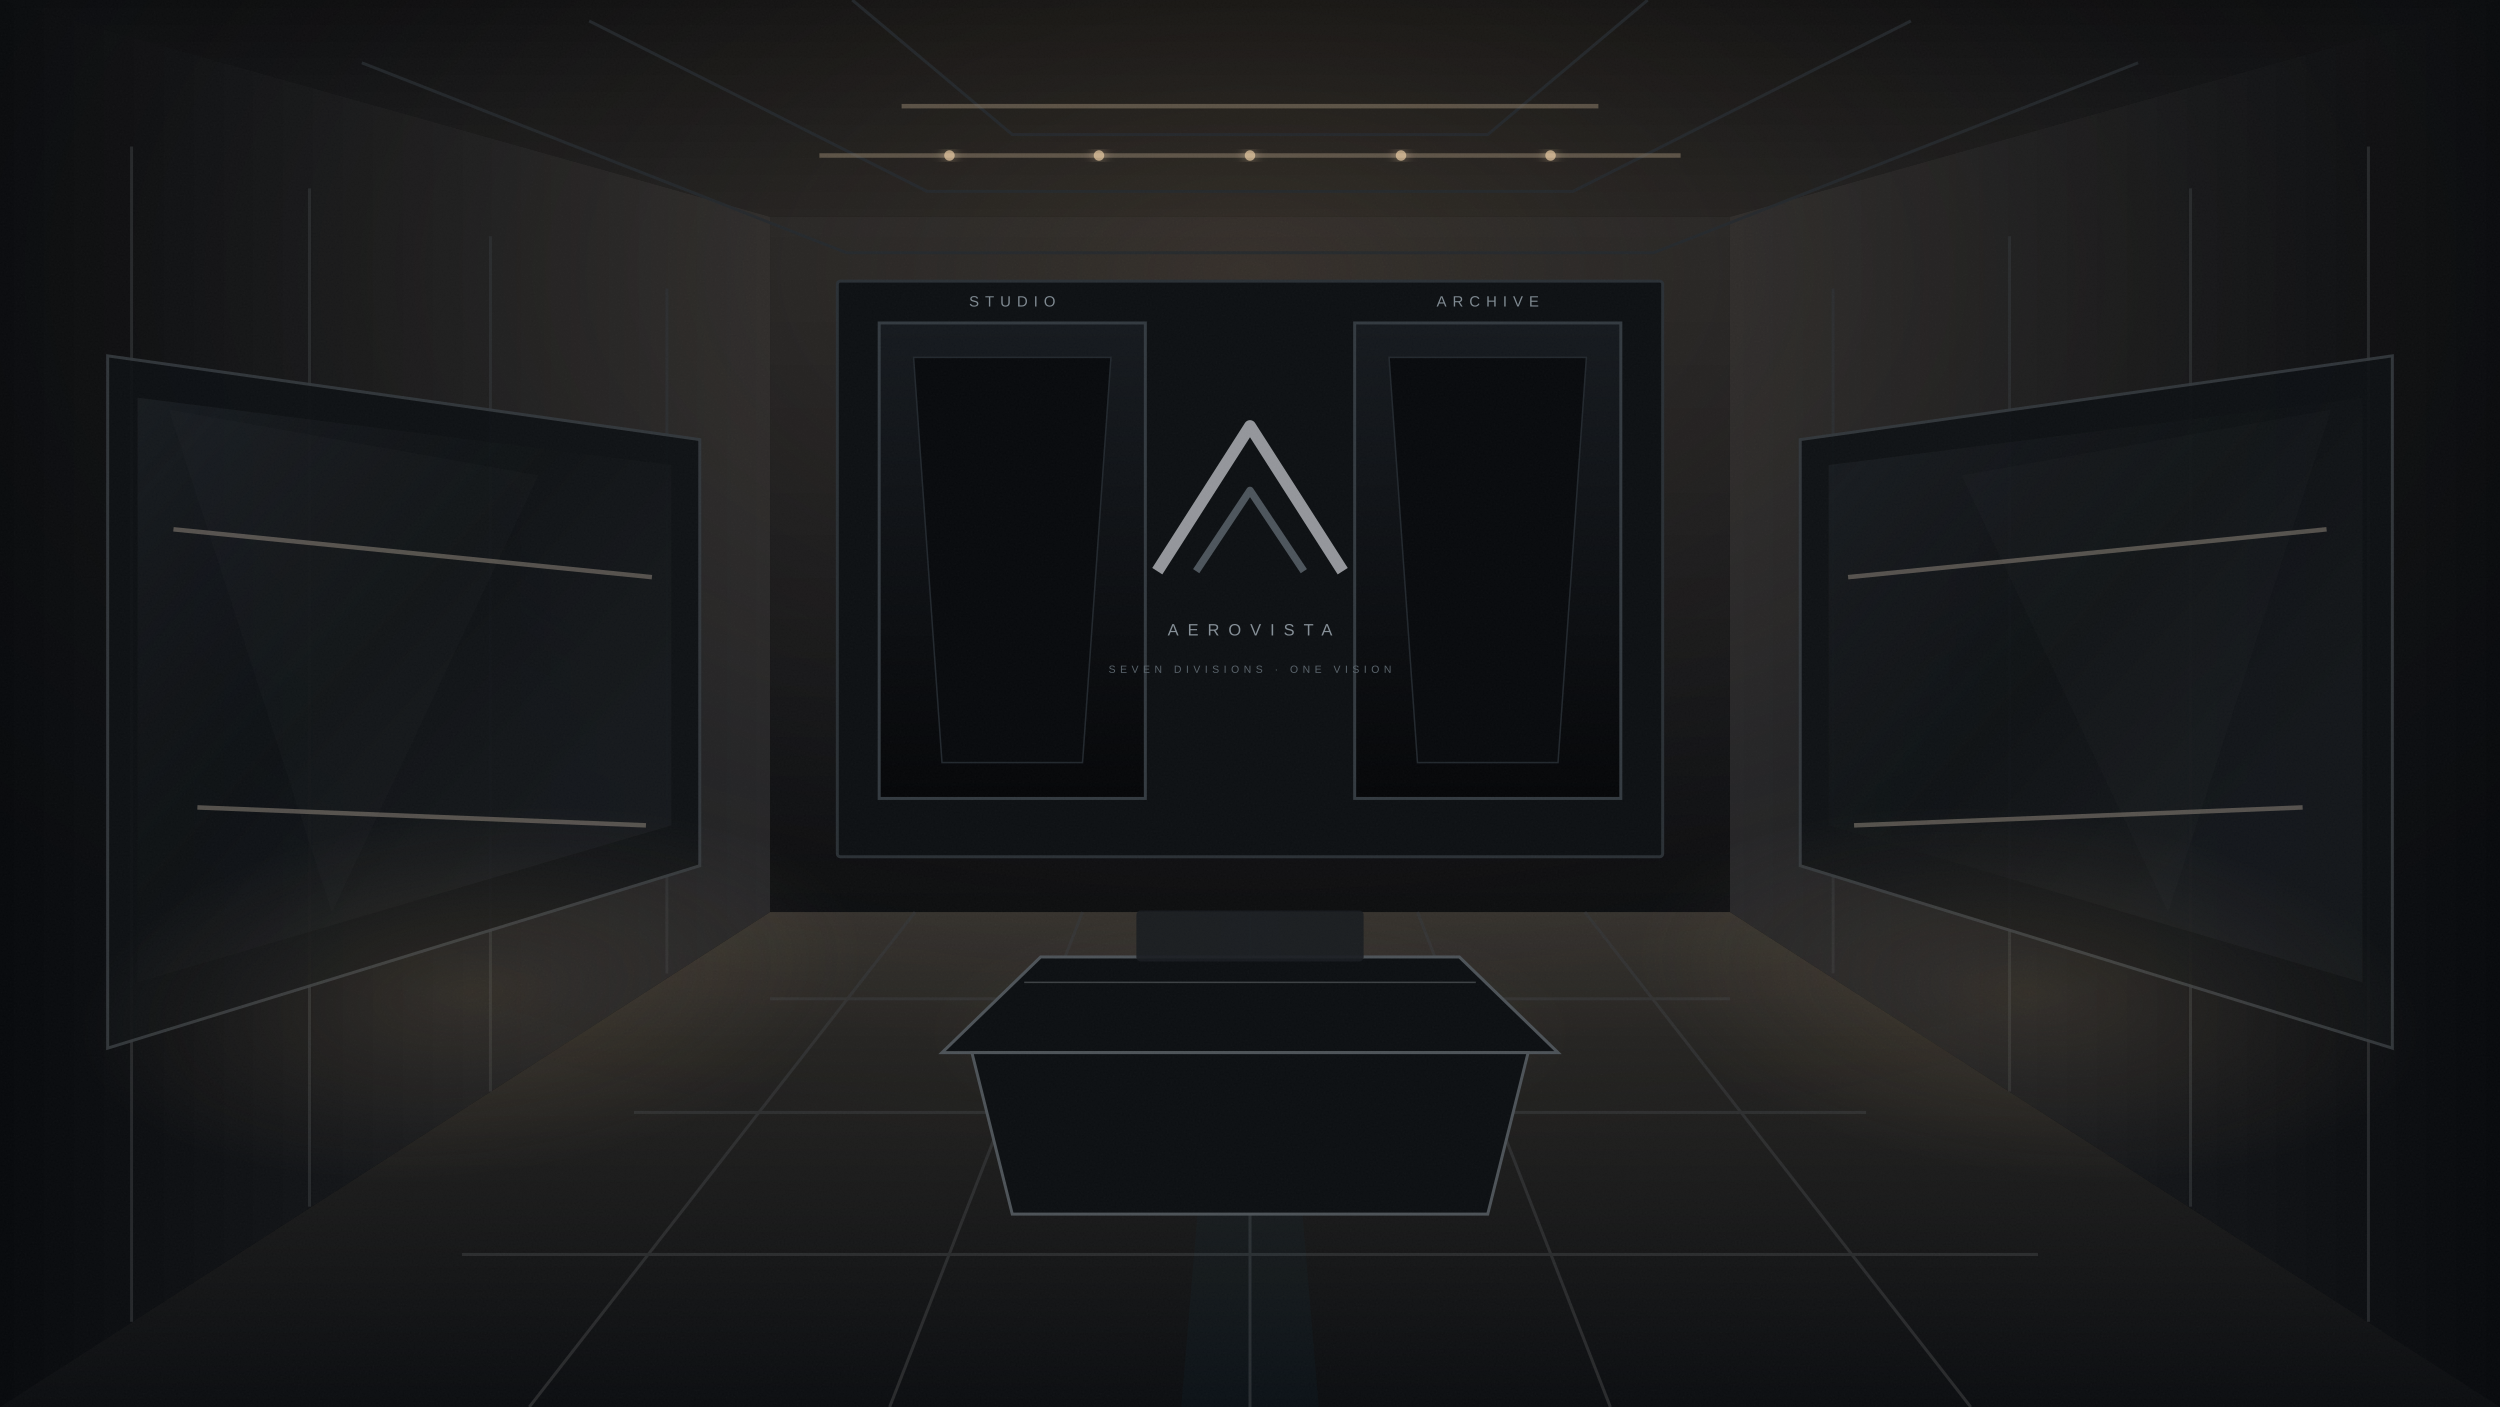
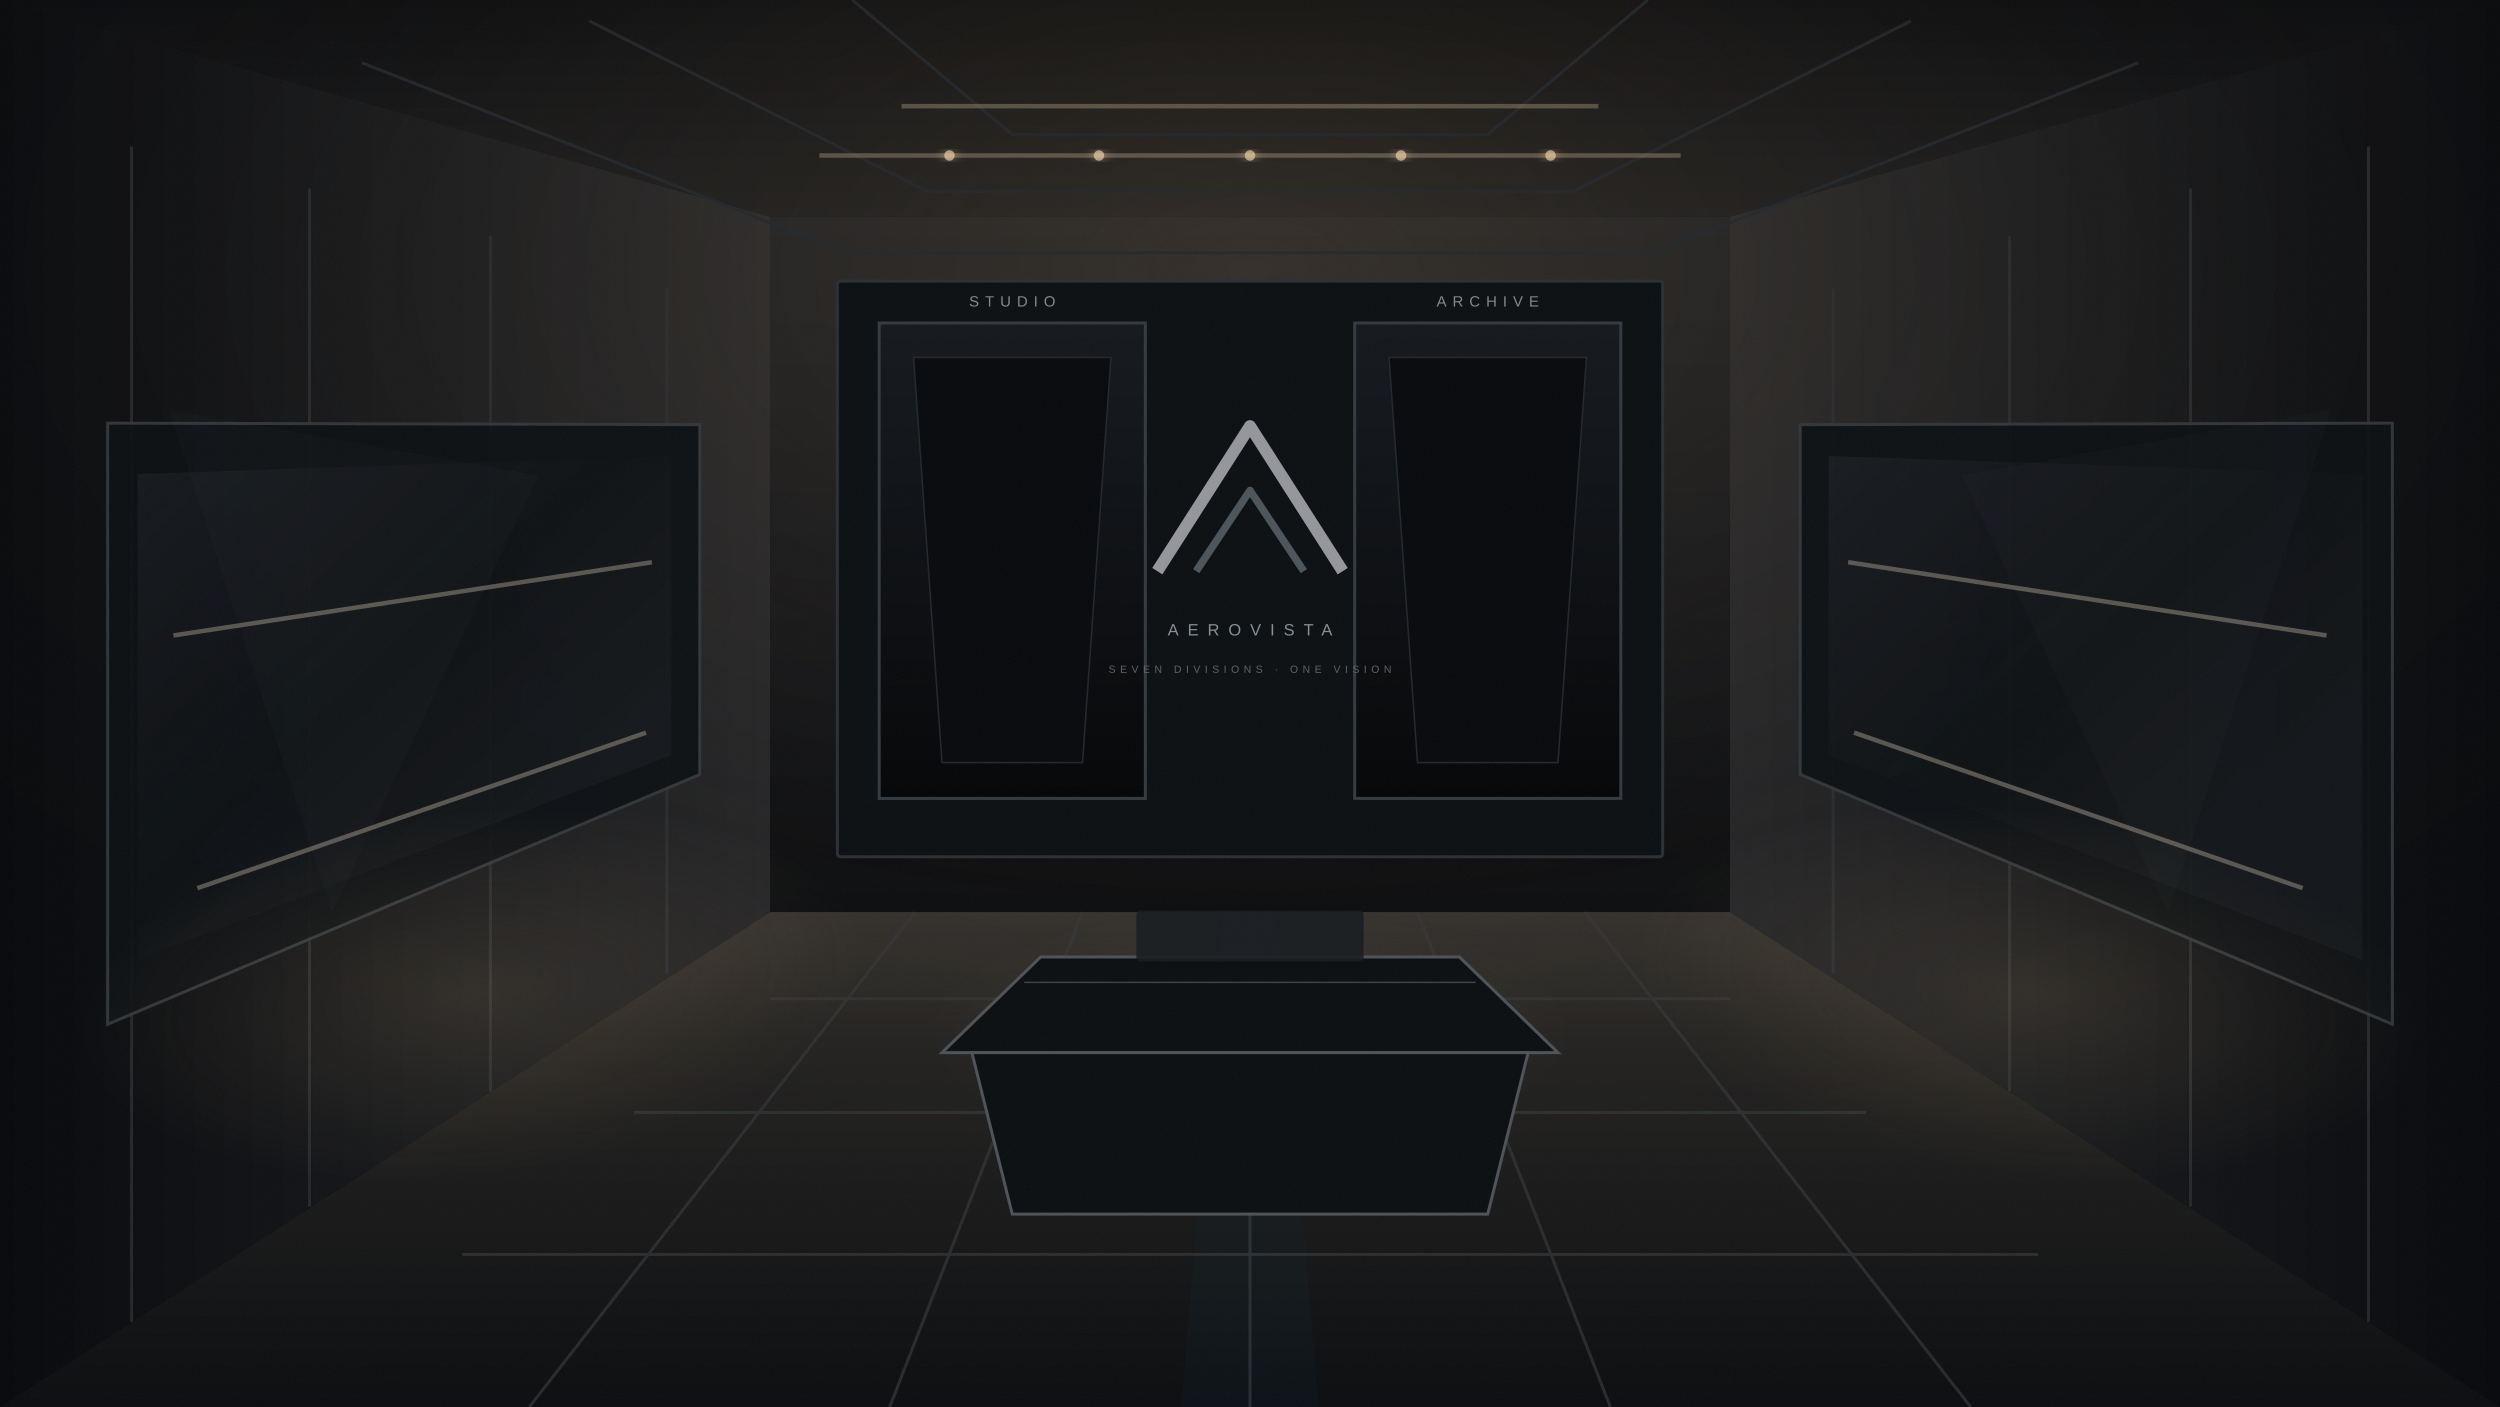
<svg xmlns="http://www.w3.org/2000/svg" viewBox="0 0 1672 941" role="img" aria-label="AeroVista Apparel boutique interior">
  <defs>
    <linearGradient id="ceiling" x1="0" y1="0" x2="0" y2="1">
      <stop stop-color="#080a0d" />
      <stop offset="1" stop-color="#15171a" />
    </linearGradient>
    <linearGradient id="back" x1="0" y1="0" x2="0" y2="1">
      <stop stop-color="#1a1c20" />
      <stop offset=".55" stop-color="#111317" />
      <stop offset="1" stop-color="#090b0e" />
    </linearGradient>
    <linearGradient id="wallL" x1="0" y1="0" x2="1" y2="0">
      <stop stop-color="#07090c" />
      <stop offset=".62" stop-color="#17191c" />
      <stop offset="1" stop-color="#222326" />
    </linearGradient>
    <linearGradient id="wallR" x1="1" y1="0" x2="0" y2="0">
      <stop stop-color="#07090c" />
      <stop offset=".62" stop-color="#17191c" />
      <stop offset="1" stop-color="#222326" />
    </linearGradient>
    <linearGradient id="floor" x1="0" y1="0" x2="0" y2="1">
      <stop stop-color="#34312d" />
      <stop offset=".26" stop-color="#242321" />
      <stop offset="1" stop-color="#0b0d10" />
    </linearGradient>
    <linearGradient id="portal" x1="0" y1="0" x2="0" y2="1">
      <stop stop-color="#15191e" />
      <stop offset="1" stop-color="#050608" />
    </linearGradient>
    <radialGradient id="warm" cx="50%" cy="19%" r="72%">
      <stop stop-color="#b8915e" stop-opacity=".18" />
      <stop offset=".55" stop-color="#7c6041" stop-opacity=".05" />
      <stop offset="1" stop-color="#000" stop-opacity="0" />
    </radialGradient>
    <radialGradient id="pool" cx="50%" cy="50%" r="50%">
      <stop stop-color="#d6b07d" stop-opacity=".14" />
      <stop offset="1" stop-color="#d6b07d" stop-opacity="0" />
    </radialGradient>
    <linearGradient id="glass" x1="0" y1="0" x2="1" y2="1">
      <stop stop-color="#2a3036" stop-opacity=".38" />
      <stop offset=".45" stop-color="#11161b" stop-opacity=".18" />
      <stop offset="1" stop-color="#65717a" stop-opacity=".08" />
    </linearGradient>
    <filter id="glow">
      <feGaussianBlur stdDeviation="4" result="b" />
      <feMerge>
        <feMergeNode in="b" />
        <feMergeNode in="SourceGraphic" />
      </feMerge>
    </filter>
    <filter id="soft">
      <feGaussianBlur stdDeviation="16" />
    </filter>
    <filter id="grain" x="-20%" y="-20%" width="140%" height="140%">
      <feTurbulence type="fractalNoise" baseFrequency=".8" numOctaves="2" seed="17" result="n" />
      <feColorMatrix in="n" type="saturate" values="0" result="g" />
      <feComponentTransfer in="g">
        <feFuncA type="table" tableValues="0 .045" />
      </feComponentTransfer>
    </filter>
  </defs>
  <rect width="1672" height="941" fill="#06080b" />
  <polygon points="0,0 515,145 1157,145 1672,0" fill="url(#ceiling)" />
  <polygon points="0,0 515,145 515,610 0,941" fill="url(#wallL)" />
  <polygon points="1672,0 1157,145 1157,610 1672,941" fill="url(#wallR)" />
  <rect x="515" y="145" width="642" height="465" fill="url(#back)" />
  <polygon points="0,941 515,610 1157,610 1672,941" fill="url(#floor)" />
  <rect width="1672" height="941" fill="url(#warm)" />
  <g fill="none" stroke="#25292d" stroke-width="2" opacity=".9">
    <path d="M242 42 L566 169 H1106 L1430 42" />
    <path d="M394 14 L620 128 H1052 L1278 14" />
    <path d="M570 0 L677 90 H995 L1102 0" />
  </g>
  <g stroke="#9a8a73" stroke-width="3" opacity=".48">
    <line x1="548" y1="104" x2="1124" y2="104" />
    <line x1="603" y1="71" x2="1069" y2="71" />
  </g>
  <g fill="#f0d1a7" opacity=".72" filter="url(#glow)">
    <circle cx="635" cy="104" r="3.5" />
    <circle cx="735" cy="104" r="3.5" />
    <circle cx="836" cy="104" r="3.5" />
    <circle cx="937" cy="104" r="3.5" />
    <circle cx="1037" cy="104" r="3.5" />
  </g>
  <g stroke="#2d3033" stroke-width="2" opacity=".75">
    <line x1="88" y1="98" x2="88" y2="884" />
    <line x1="207" y1="126" x2="207" y2="807" />
    <line x1="328" y1="158" x2="328" y2="730" />
    <line x1="446" y1="193" x2="446" y2="651" />
    <line x1="1584" y1="98" x2="1584" y2="884" />
    <line x1="1465" y1="126" x2="1465" y2="807" />
    <line x1="1344" y1="158" x2="1344" y2="730" />
    <line x1="1226" y1="193" x2="1226" y2="651" />
  </g>
  <g opacity=".92">
-     <polygon points="72,238 468,294 468,579 72,701" fill="#0d1013" stroke="#33383d" stroke-width="2" />
-     <polygon points="1204,294 1600,238 1600,701 1204,579" fill="#0d1013" stroke="#33383d" stroke-width="2" />
-     <polygon points="92,266 449,311 449,552 92,657" fill="url(#glass)" />
-     <polygon points="1223,311 1580,266 1580,657 1223,552" fill="url(#glass)" />
+     <polygon points="72,283 468,284 468,518 72,685" fill="#0d1013" stroke="#33383d" stroke-width="2" />
+     <polygon points="1204,284 1600,283 1600,685 1204,518" fill="#0d1013" stroke="#33383d" stroke-width="2" />
+     <polygon points="92,317 449,305 449,505 92,642" fill="url(#glass)" />
+     <polygon points="1223,305 1580,317 1580,642 1223,505" fill="url(#glass)" />
  </g>
-   <g stroke="#8d8478" stroke-width="3" opacity=".55">
-     <line x1="116" y1="354" x2="436" y2="386" />
-     <line x1="1236" y1="386" x2="1556" y2="354" />
-     <line x1="132" y1="540" x2="432" y2="552" />
-     <line x1="1240" y1="552" x2="1540" y2="540" />
+   <g stroke="#8d8478" stroke-width="3" opacity=".58">
+     <line x1="116" y1="425" x2="436" y2="376" />
+     <line x1="1236" y1="376" x2="1556" y2="425" />
+     <line x1="132" y1="594" x2="432" y2="490" />
+     <line x1="1240" y1="490" x2="1540" y2="594" />
  </g>
  <g>
    <rect x="560" y="188" width="552" height="385" rx="2" fill="#0d1013" stroke="#2a3035" stroke-width="2" />
    <rect x="588" y="216" width="178" height="318" fill="url(#portal)" stroke="#333a40" stroke-width="2" />
    <rect x="906" y="216" width="178" height="318" fill="url(#portal)" stroke="#333a40" stroke-width="2" />
    <polygon points="611,239 743,239 724,510 630,510" fill="#080a0d" stroke="#22282e" />
    <polygon points="929,239 1061,239 1042,510 948,510" fill="#080a0d" stroke="#22282e" />
    <text x="677" y="205" text-anchor="middle" font-family="Montserrat,Arial,sans-serif" font-size="10" letter-spacing="4" fill="#7e8991">STUDIO</text>
    <text x="995" y="205" text-anchor="middle" font-family="Montserrat,Arial,sans-serif" font-size="10" letter-spacing="4" fill="#7e8991">ARCHIVE</text>
  </g>
  <g transform="translate(836 316)" fill="none" stroke-linejoin="round">
    <path d="M-62 66 L0 -31 L62 66" stroke="#c8cbd0" stroke-width="8" opacity=".72" />
    <path d="M-36 66 L0 12 L36 66" stroke="#4d555c" stroke-width="5" />
    <line x1="-47" y1="45" x2="47" y2="45" stroke="#00aeef" stroke-width="2" opacity=".7" filter="url(#glow)" />
  </g>
  <text x="836" y="425" text-anchor="middle" font-family="Montserrat,Arial,sans-serif" font-size="11" letter-spacing="6" fill="#858f97">AEROVISTA</text>
  <text x="836" y="450" text-anchor="middle" font-family="Montserrat,Arial,sans-serif" font-size="7" letter-spacing="3" fill="#59636b">SEVEN DIVISIONS · ONE VISION</text>
  <g stroke="#353638" stroke-width="2" opacity=".7">
    <line x1="836" y1="610" x2="836" y2="941" />
    <line x1="724" y1="610" x2="595" y2="941" />
    <line x1="948" y1="610" x2="1077" y2="941" />
    <line x1="612" y1="610" x2="354" y2="941" />
    <line x1="1060" y1="610" x2="1318" y2="941" />
    <line x1="515" y1="668" x2="1157" y2="668" />
    <line x1="424" y1="744" x2="1248" y2="744" />
    <line x1="309" y1="839" x2="1363" y2="839" />
  </g>
  <path d="M818 610 L790 941 H882 L854 610Z" fill="#00aeef" opacity=".025" />
  <line x1="836" y1="610" x2="836" y2="941" stroke="#00aeef" stroke-width="1.5" opacity=".28" filter="url(#glow)" />
  <ellipse cx="315" cy="664" rx="265" ry="122" fill="url(#pool)" transform="rotate(-7 315 664)" />
  <ellipse cx="1357" cy="664" rx="265" ry="122" fill="url(#pool)" transform="rotate(7 1357 664)" />
  <ellipse cx="836" cy="691" rx="215" ry="83" fill="url(#pool)" opacity=".65" />
  <g fill="#0c0f12" stroke="#4d5358" stroke-width="2">
    <polygon points="696,640 976,640 1042,704 630,704" />
    <polygon points="650,704 1022,704 995,812 677,812" />
  </g>
  <path d="M685 657 H987" stroke="#a7adb1" stroke-width="1" opacity=".32" />
  <rect x="760" y="609" width="152" height="34" rx="3" fill="#181c20" opacity=".9" />
  <path d="M113 274 L360 318 L222 610" fill="#fff" opacity=".012" />
  <path d="M1559 274 L1312 318 L1450 610" fill="#fff" opacity=".012" />
  <rect width="1672" height="941" filter="url(#grain)" opacity=".65" />
</svg>
